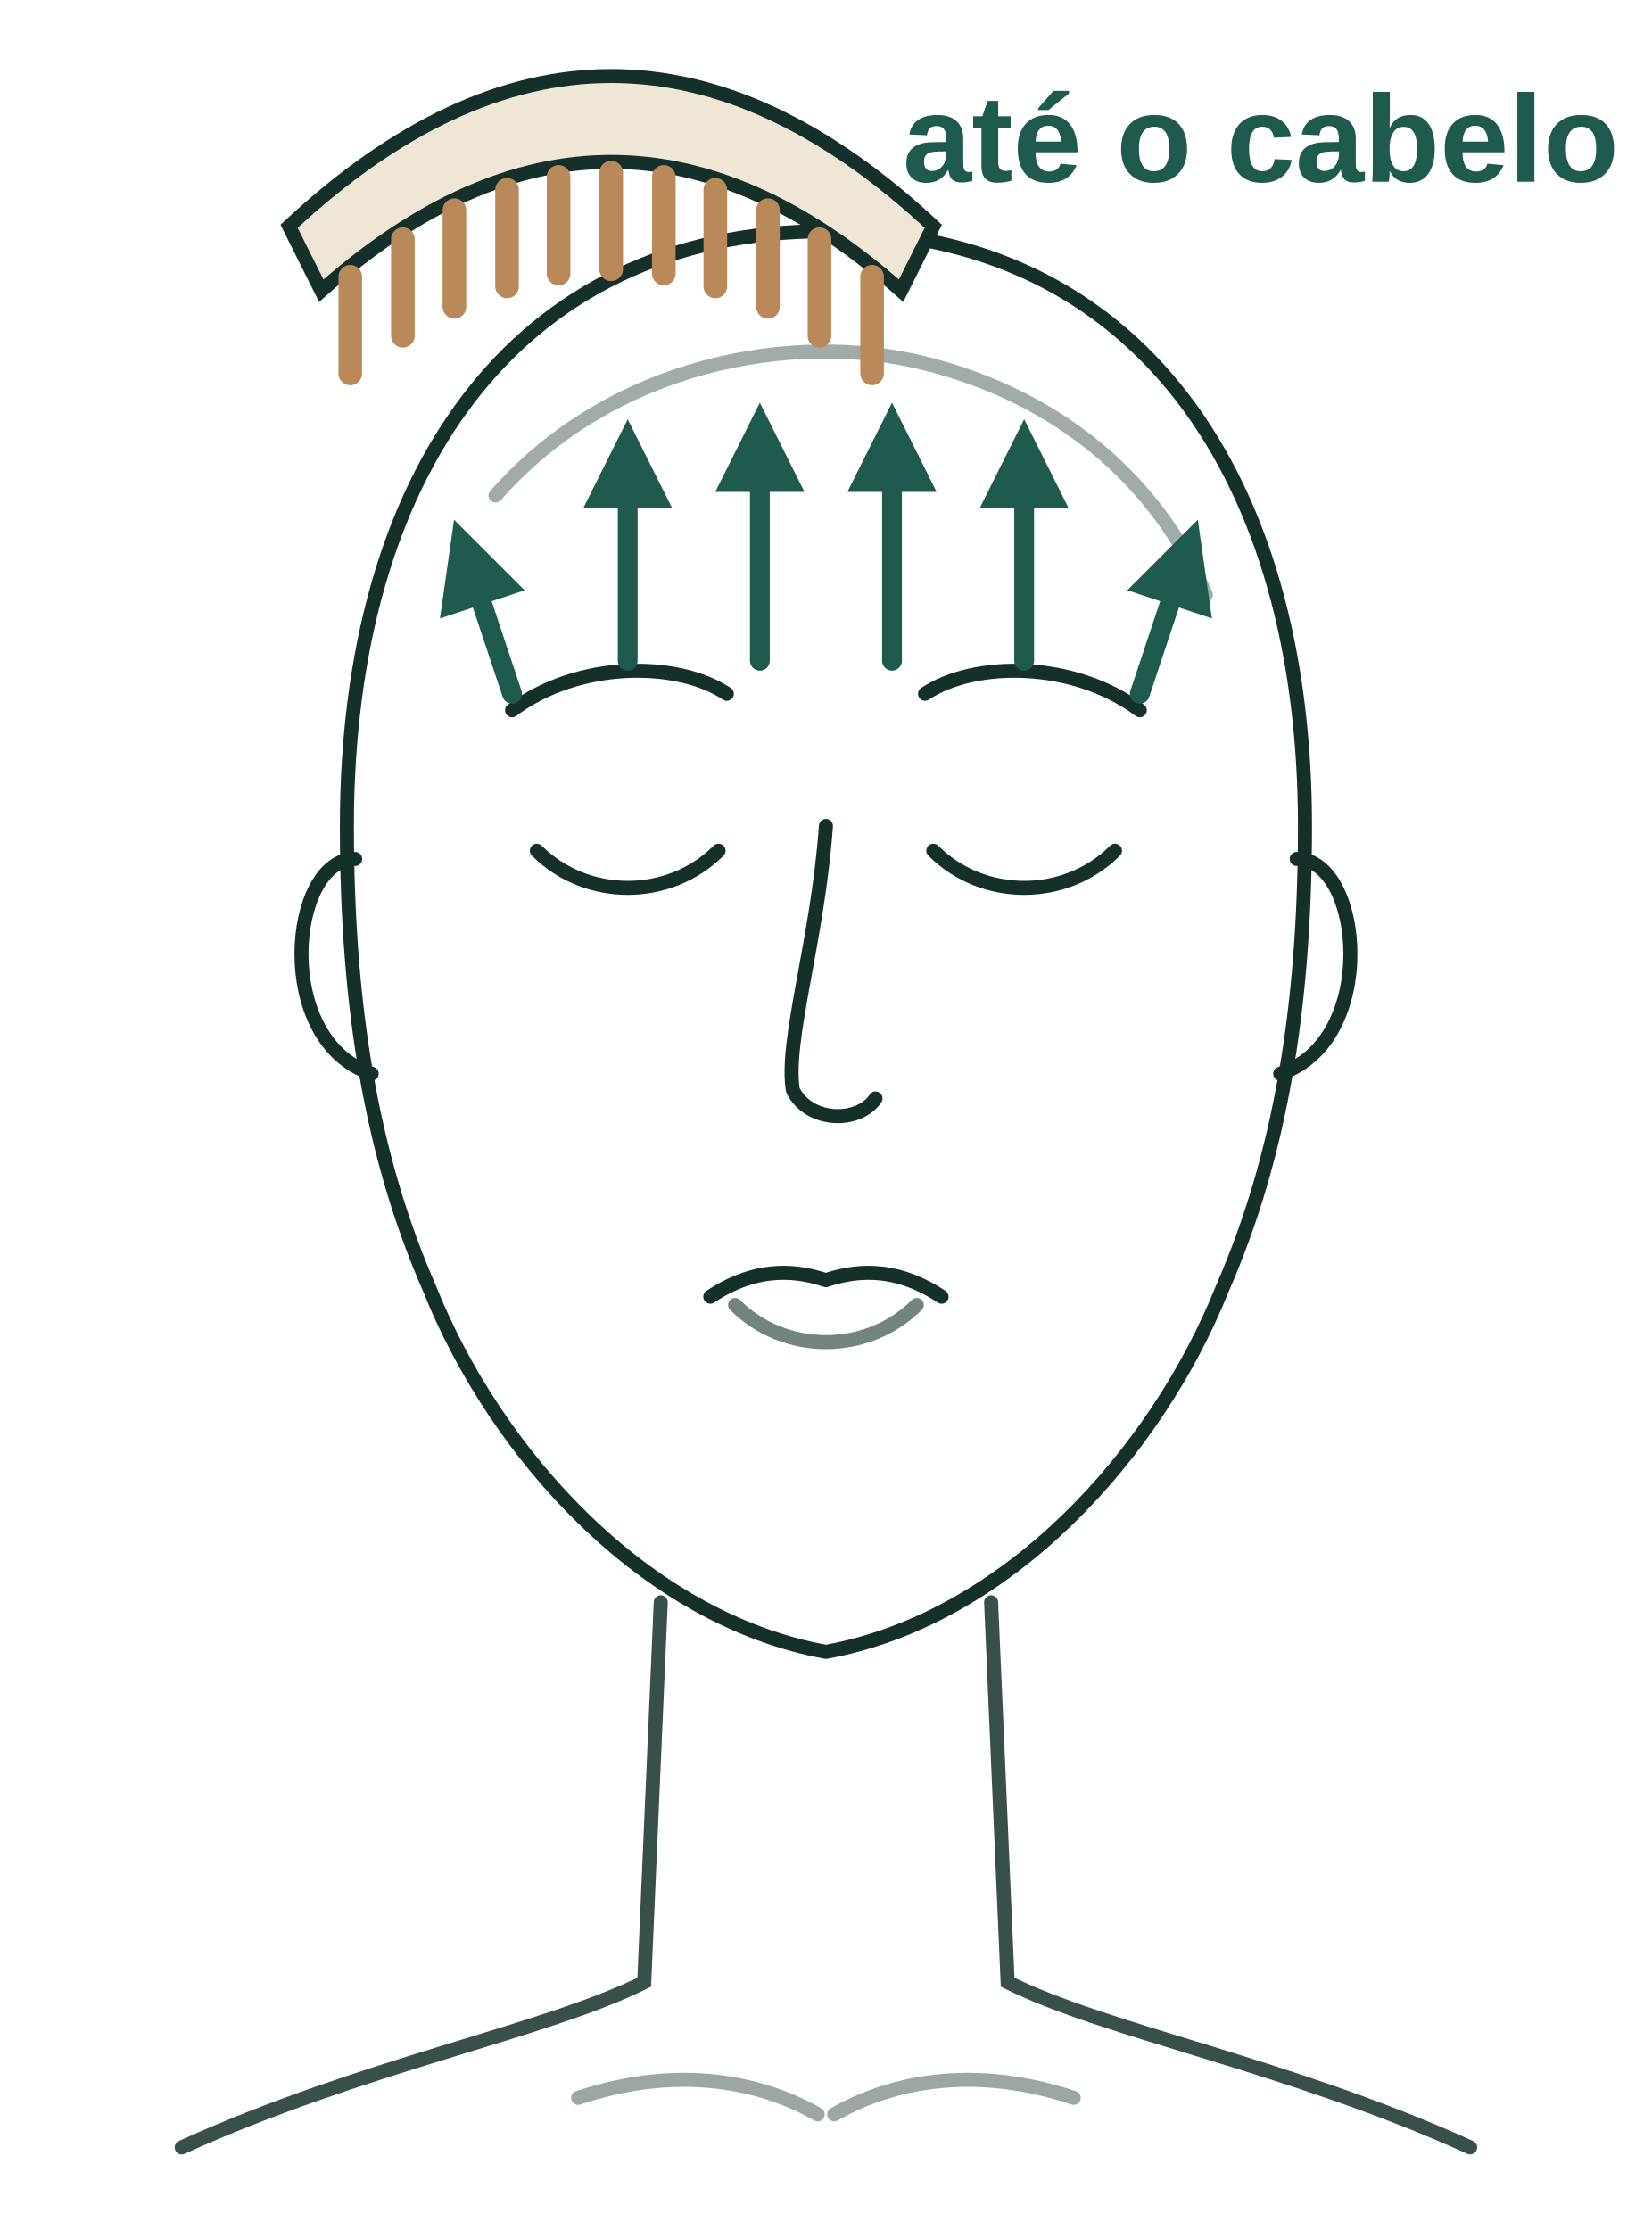
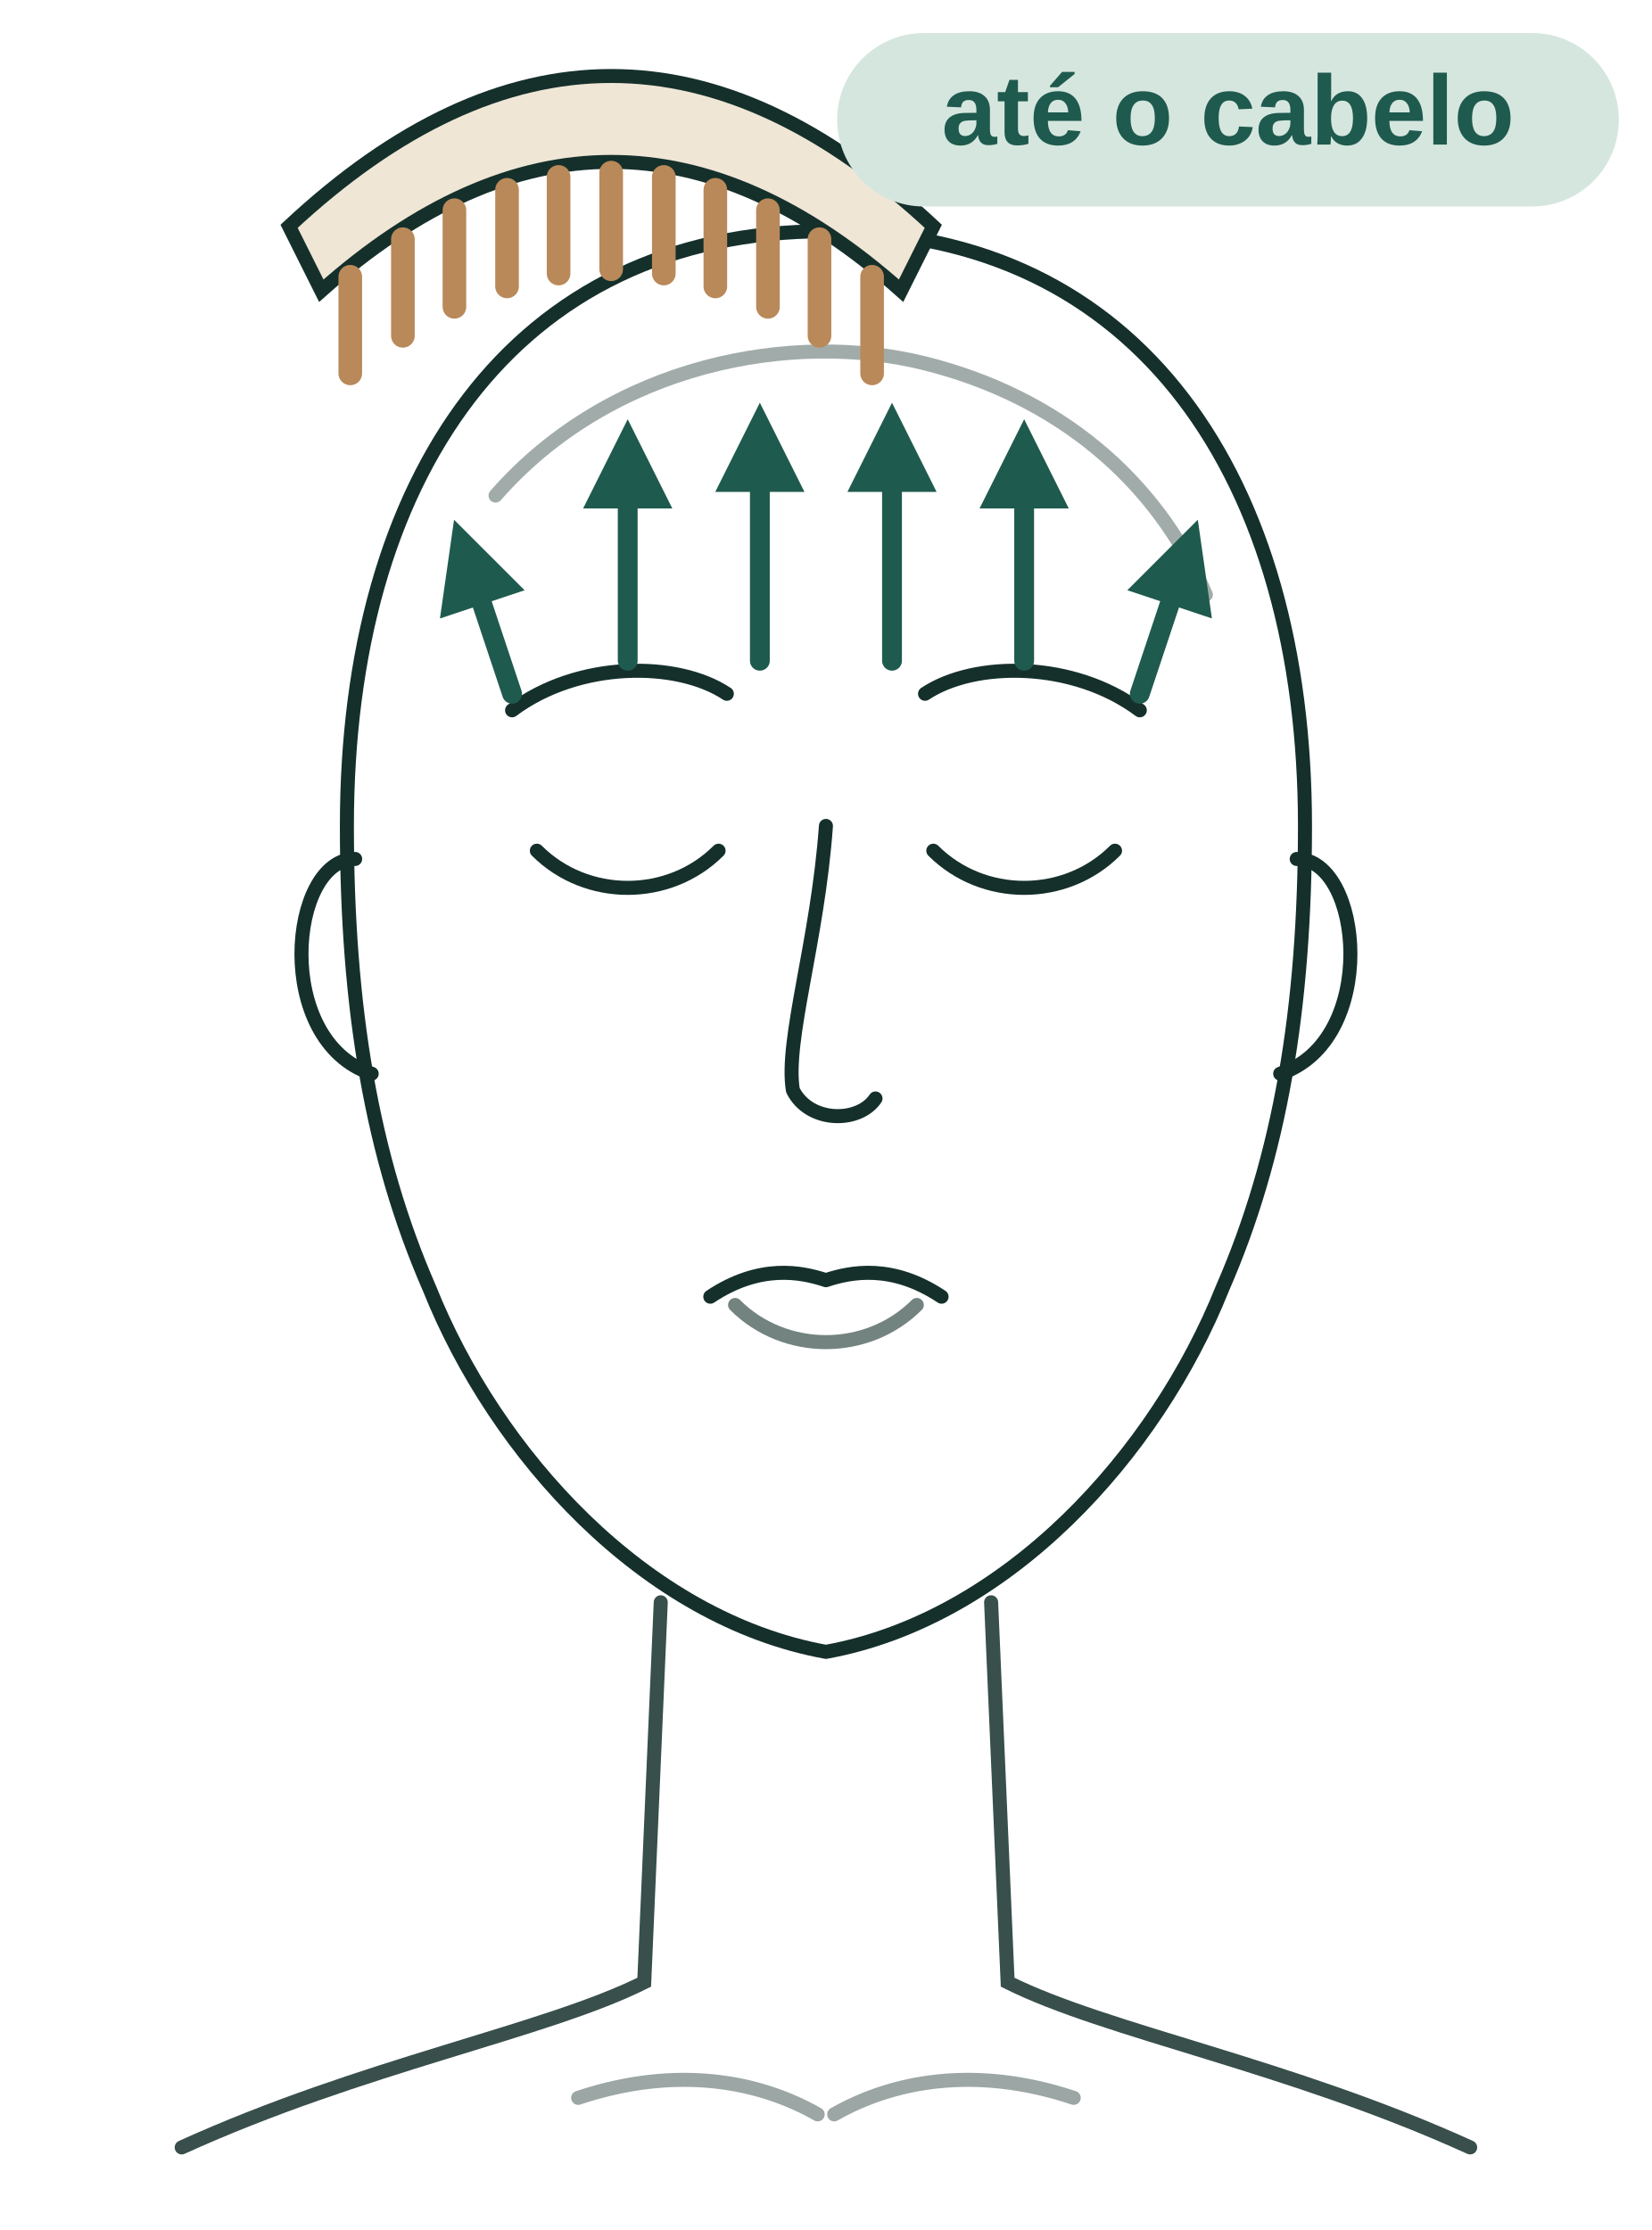
<svg xmlns="http://www.w3.org/2000/svg" viewBox="0 0 200 270" role="img" aria-label="Desenho: Escova na testa">
  <defs>
    <marker id="fz-seta" viewBox="0 0 10 10" refX="7" refY="5" markerWidth="4.5" markerHeight="4.5" orient="auto">
      <path d="M0 0 L10 5 L0 10 Z" fill="var(--jade, #1f5a4e)" />
    </marker>
    <marker id="fz-seta-i" viewBox="0 0 10 10" refX="3" refY="5" markerWidth="4.5" markerHeight="4.5" orient="auto">
      <path d="M10 0 L0 5 L10 10 Z" fill="var(--jade, #1f5a4e)" />
    </marker>
  </defs>
  <g fill="none" stroke="var(--ink, #15302b)" stroke-width="1.7" stroke-linecap="round" opacity="0.85">
    <path d="M80 194 L78 240 C66 246 44 250 22 260" />
    <path d="M120 194 L122 240 C134 246 156 250 178 260" />
    <path d="M70 254 C82 250 92 252 99 256" opacity="0.5" />
    <path d="M130 254 C118 250 108 252 101 256" opacity="0.5" />
  </g>
  <g>
    <g fill="none" stroke="var(--ink, #15302b)" stroke-width="1.7" stroke-linecap="round" stroke-linejoin="round">
      <path d="M100 28 C62 28 42 58 42 100 C42 122 45 140 52 156 C60 176 78 196 100 200 C122 196 140 176 148 156 C155 140 158 122 158 100 C158 58 138 28 100 28 Z" />
      <path d="M43 104 C35 104 33 126 45 130" />
      <path d="M157 104 C165 104 167 126 155 130" />
      <path d="M60 60 C74 44 96 40 112 44 C128 48 140 58 146 72" opacity="0.4" />
      <path d="M100 100 C99 114 95 126 96 132 C98 136 104 136 106 133" />
      <path d="M62 86 C70 80 82 80 88 84" />
      <path d="M112 84 C118 80 130 80 138 86" />
      <path d="M65 103 C71 109 81 109 87 103" />
      <path d="M113 103 C119 109 129 109 135 103" />
      <path d="M86 157 C92 153 97 154 100 155 C103 154 108 153 114 157" />
      <path d="M89 158 C95 164 105 164 111 158" opacity="0.6" />
    </g>
    <g transform="translate(74 30) rotate(0) scale(1.3)">
      <path d="M-30 -2 Q0 -30 30 -2 L27 4 Q0 -20 -27 4 Z" fill="#efe6d6" stroke="var(--ink, #15302b)" stroke-width="1.3" />
      <g stroke="#b9895a" stroke-width="2.2" stroke-linecap="round">
        <path d="M-24.3 2.7 L-24.3 11.7" />
        <path d="M-19.4 -0.8 L-19.4 8.2" />
        <path d="M-14.6 -3.5 L-14.6 5.5" />
        <path d="M-9.7 -5.4 L-9.7 3.6" />
        <path d="M-4.9 -6.6 L-4.9 2.4" />
        <path d="M0.0 -7.0 L0.0 2.0" />
        <path d="M4.9 -6.6 L4.9 2.4" />
        <path d="M9.7 -5.4 L9.7 3.6" />
        <path d="M14.6 -3.5 L14.6 5.5" />
        <path d="M19.4 -0.8 L19.4 8.2" />
        <path d="M24.3 2.7 L24.3 11.7" />
      </g>
    </g>
    <path d="M92 80 L92 52" fill="none" stroke="var(--jade, #1f5a4e)" stroke-width="2.4" stroke-linecap="round" marker-end="url(#fz-seta)" />
    <path d="M76 80 L76 54" fill="none" stroke="var(--jade, #1f5a4e)" stroke-width="2.4" stroke-linecap="round" marker-end="url(#fz-seta)" />
    <path d="M62 84 L56 66" fill="none" stroke="var(--jade, #1f5a4e)" stroke-width="2.4" stroke-linecap="round" marker-end="url(#fz-seta)" />
    <path d="M108 80 L108 52" fill="none" stroke="var(--jade, #1f5a4e)" stroke-width="2.4" stroke-linecap="round" marker-end="url(#fz-seta)" />
    <path d="M124 80 L124 54" fill="none" stroke="var(--jade, #1f5a4e)" stroke-width="2.4" stroke-linecap="round" marker-end="url(#fz-seta)" />
    <path d="M138 84 L144 66" fill="none" stroke="var(--jade, #1f5a4e)" stroke-width="2.4" stroke-linecap="round" marker-end="url(#fz-seta)" />
  </g>
-   <text x="196" y="22" text-anchor="end" font-family="Manrope, Arial, sans-serif" font-size="15" font-weight="700" fill="var(--jade, #1f5a4e)">até o cabelo</text>
+   <g>
+     <rect x="101.36" y="4" width="94.64" height="21" rx="10.5" fill="var(--jade-soft, #d5e6df)" />
+     <text x="148.68" y="17.5" text-anchor="middle" font-family="Manrope, Arial, sans-serif" font-size="12" font-weight="700" fill="var(--jade, #1f5a4e)">até o cabelo</text>
+   </g>
</svg>
